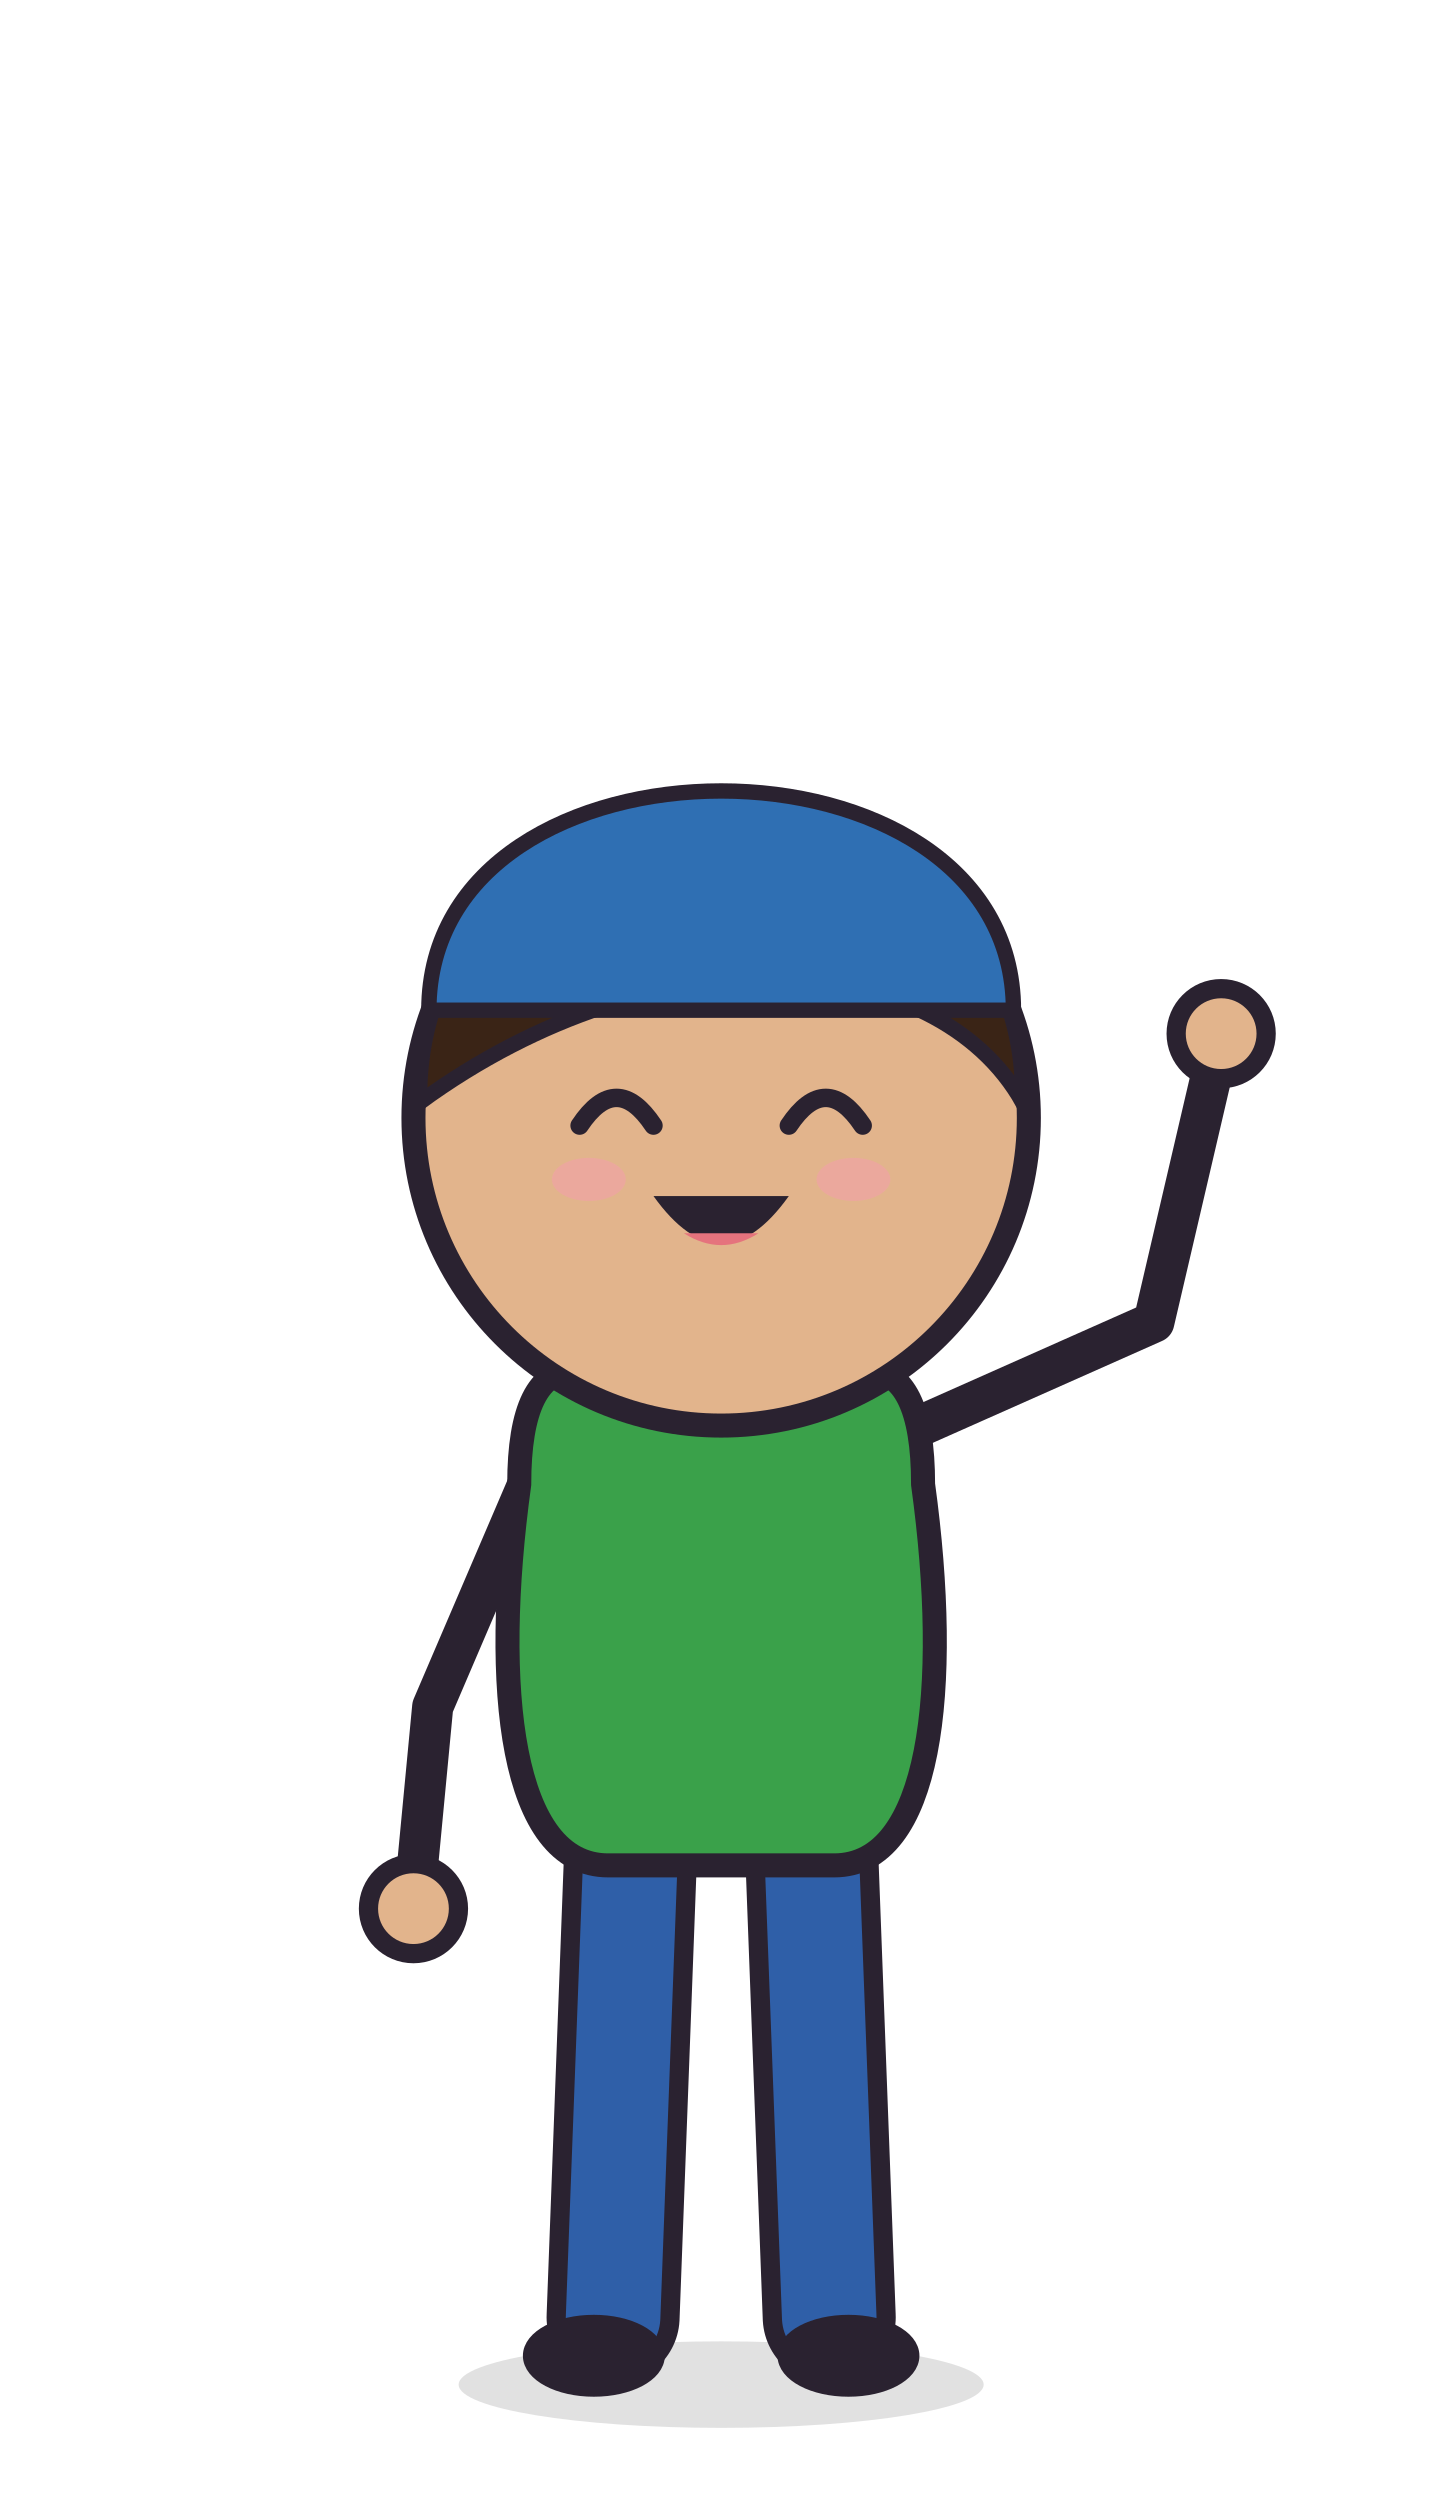
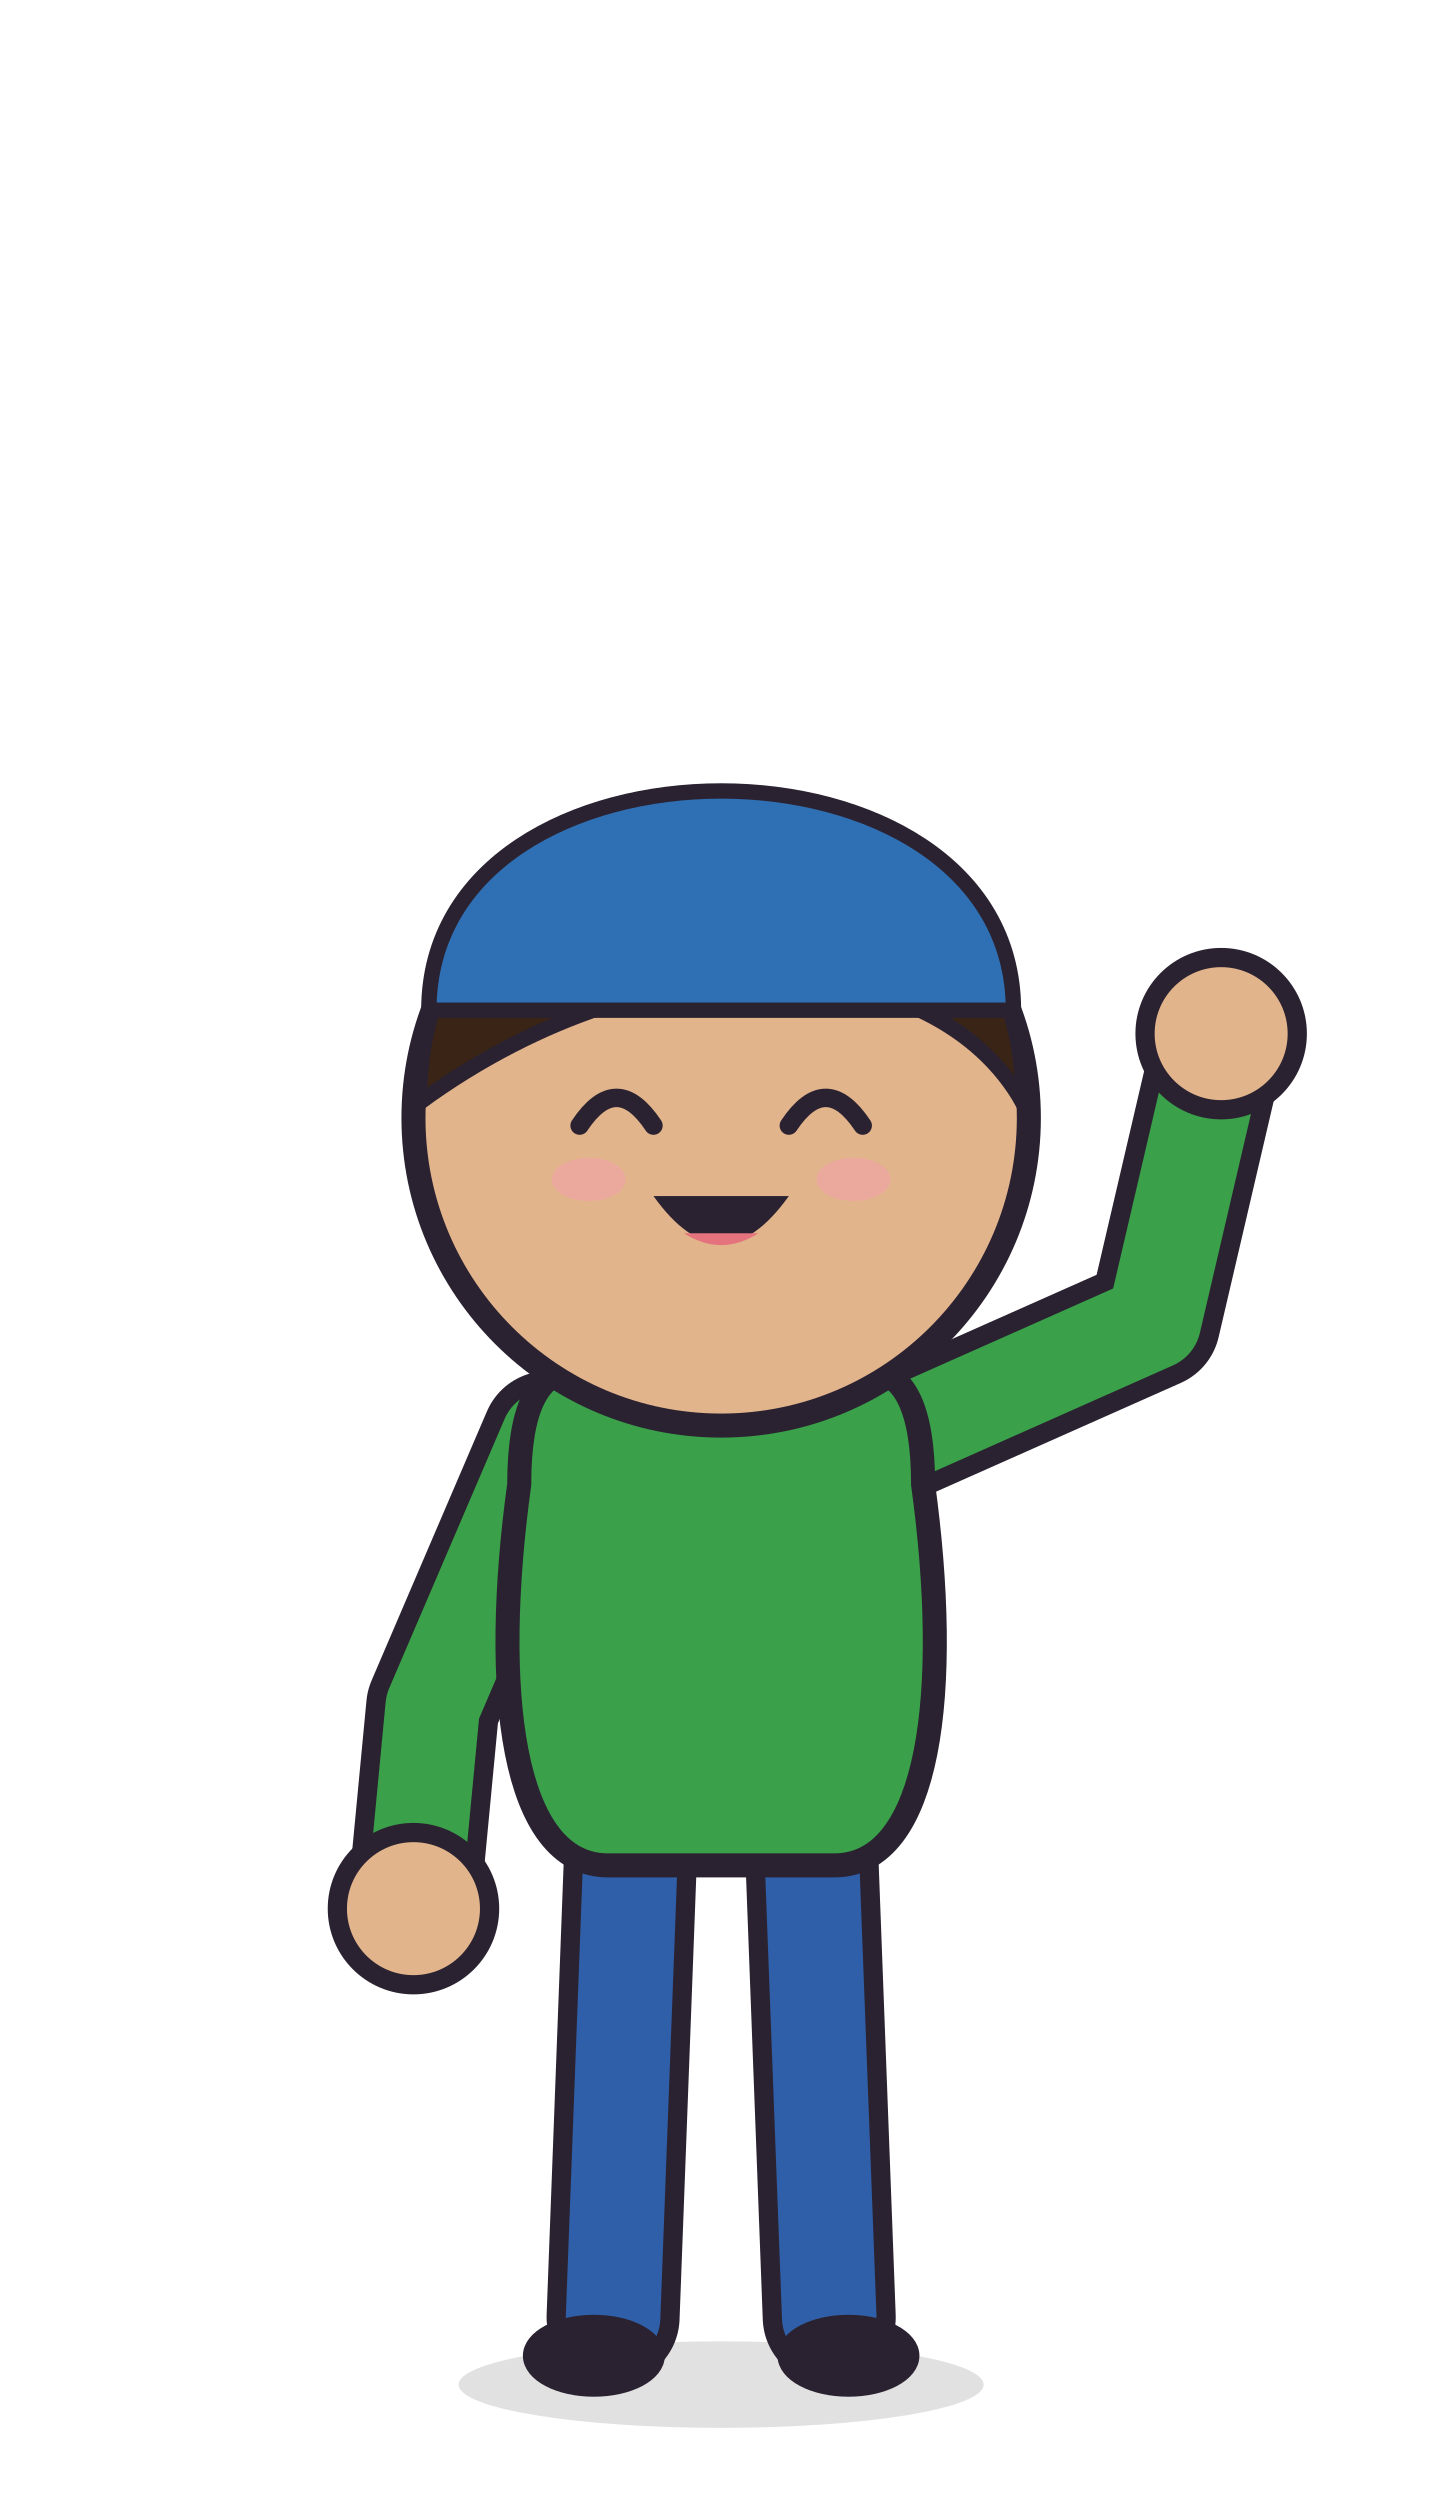
<svg xmlns="http://www.w3.org/2000/svg" viewBox="0 0 300 520" width="300" height="520">
  <ellipse cx="150" cy="496" rx="54.6" ry="9" fill="#000" opacity="0.12" />
-   <path d="M131.52 376 L127.52 482 M168.48 376 L172.48 482" stroke="#2a2230" stroke-width="27.665" stroke-linecap="round" />
-   <path d="M131.52 376 L127.52 482 M168.48 376 L172.48 482" stroke="#2f5fa8" stroke-width="19.665" stroke-linecap="round" />
+   <path d="M131.52 376 L127.52 482 M168.48 376 L172.48 482" stroke="#2a2230" stroke-width="27.665" stroke-linecap="round" stroke-linejoin="round" fill="none" />
+   <path d="M131.52 376 L127.52 482 M168.48 376 L172.48 482" stroke="#2f5fa8" stroke-width="19.665" stroke-linecap="round" stroke-linejoin="round" fill="none" />
  <ellipse cx="123.52" cy="490" rx="13.26" ry="7.02" fill="#2a2230" stroke="#2a2230" stroke-width="3" />
  <ellipse cx="176.48" cy="490" rx="13.26" ry="7.02" fill="#2a2230" stroke="#2a2230" stroke-width="3" />
-   <path d="M114 299 L90 355 L86 397" stroke="#2a2230" stroke-width="8.55" stroke-linecap="round" stroke-linejoin="round" fill="none" />
-   <path d="M186 299 L240 275 L254 215" stroke="#2a2230" stroke-width="8.55" stroke-linecap="round" stroke-linejoin="round" fill="none" />
-   <circle cx="86" cy="397" r="9.36" fill="#e2b48c" stroke="#2a2230" stroke-width="4" />
-   <circle cx="254" cy="215" r="9.36" fill="#e2b48c" stroke="#2a2230" stroke-width="4" />
+   <path d="M114 299 L90 355 L86 397" stroke="#2a2230" stroke-width="27.665" stroke-linecap="round" stroke-linejoin="round" fill="none" />
+   <path d="M114 299 L90 355 L86 397" stroke="#3aa14a" stroke-width="19.665" stroke-linecap="round" stroke-linejoin="round" fill="none" />
+   <path d="M186 299 L240 275 L254 215" stroke="#2a2230" stroke-width="27.665" stroke-linecap="round" stroke-linejoin="round" fill="none" />
+   <path d="M186 299 L240 275 L254 215" stroke="#3aa14a" stroke-width="19.665" stroke-linecap="round" stroke-linejoin="round" fill="none" />
+   <circle cx="86" cy="397" r="15.832" fill="#e2b48c" stroke="#2a2230" stroke-width="4" />
+   <circle cx="254" cy="215" r="15.832" fill="#e2b48c" stroke="#2a2230" stroke-width="4" />
  <path d="M119.76 285 Q108 285 108 308.75 C102.12 351.5 106.32 388 126.48 388 H173.52 C193.68 388 197.88 351.5 192 308.75 Q192 285 180.24 285 z" fill="#3aa14a" stroke="#2a2230" stroke-width="5" />
  <circle cx="150" cy="232.52" r="64" fill="#e2b48c" stroke="#2a2230" stroke-width="5" />
  <path d="M87.28 229.32 C86 152.52, 214 152.52, 212.72 229.32 C194.8 197.32, 137.2 192.84, 87.28 229.32 z" fill="#3a2416" stroke="#2a2230" stroke-width="3.2" />
  <path d="M89.2 210.12 C89.2 149.32, 210.8 149.32, 210.8 210.12 z" fill="#2f6fb3" stroke="#2a2230" stroke-width="3.2" />
  <path d="M120.56 234.12 q7.68 -11.52 15.36 0 M164.08 234.12 q7.68 -11.52 15.36 0" stroke="#2a2230" stroke-width="3.84" fill="none" stroke-linecap="round" />
  <path d="M135.92 248.776 q14.08 19.712 28.16 0 z" fill="#2a2230" />
  <path d="M142.256 256.52 q7.744 4.928 15.488 0" fill="#e5737d" />
  <ellipse cx="122.48" cy="245.32" rx="7.68" ry="4.48" fill="#f2a0a8" opacity="0.6" />
  <ellipse cx="177.52" cy="245.32" rx="7.68" ry="4.48" fill="#f2a0a8" opacity="0.6" />
</svg>
